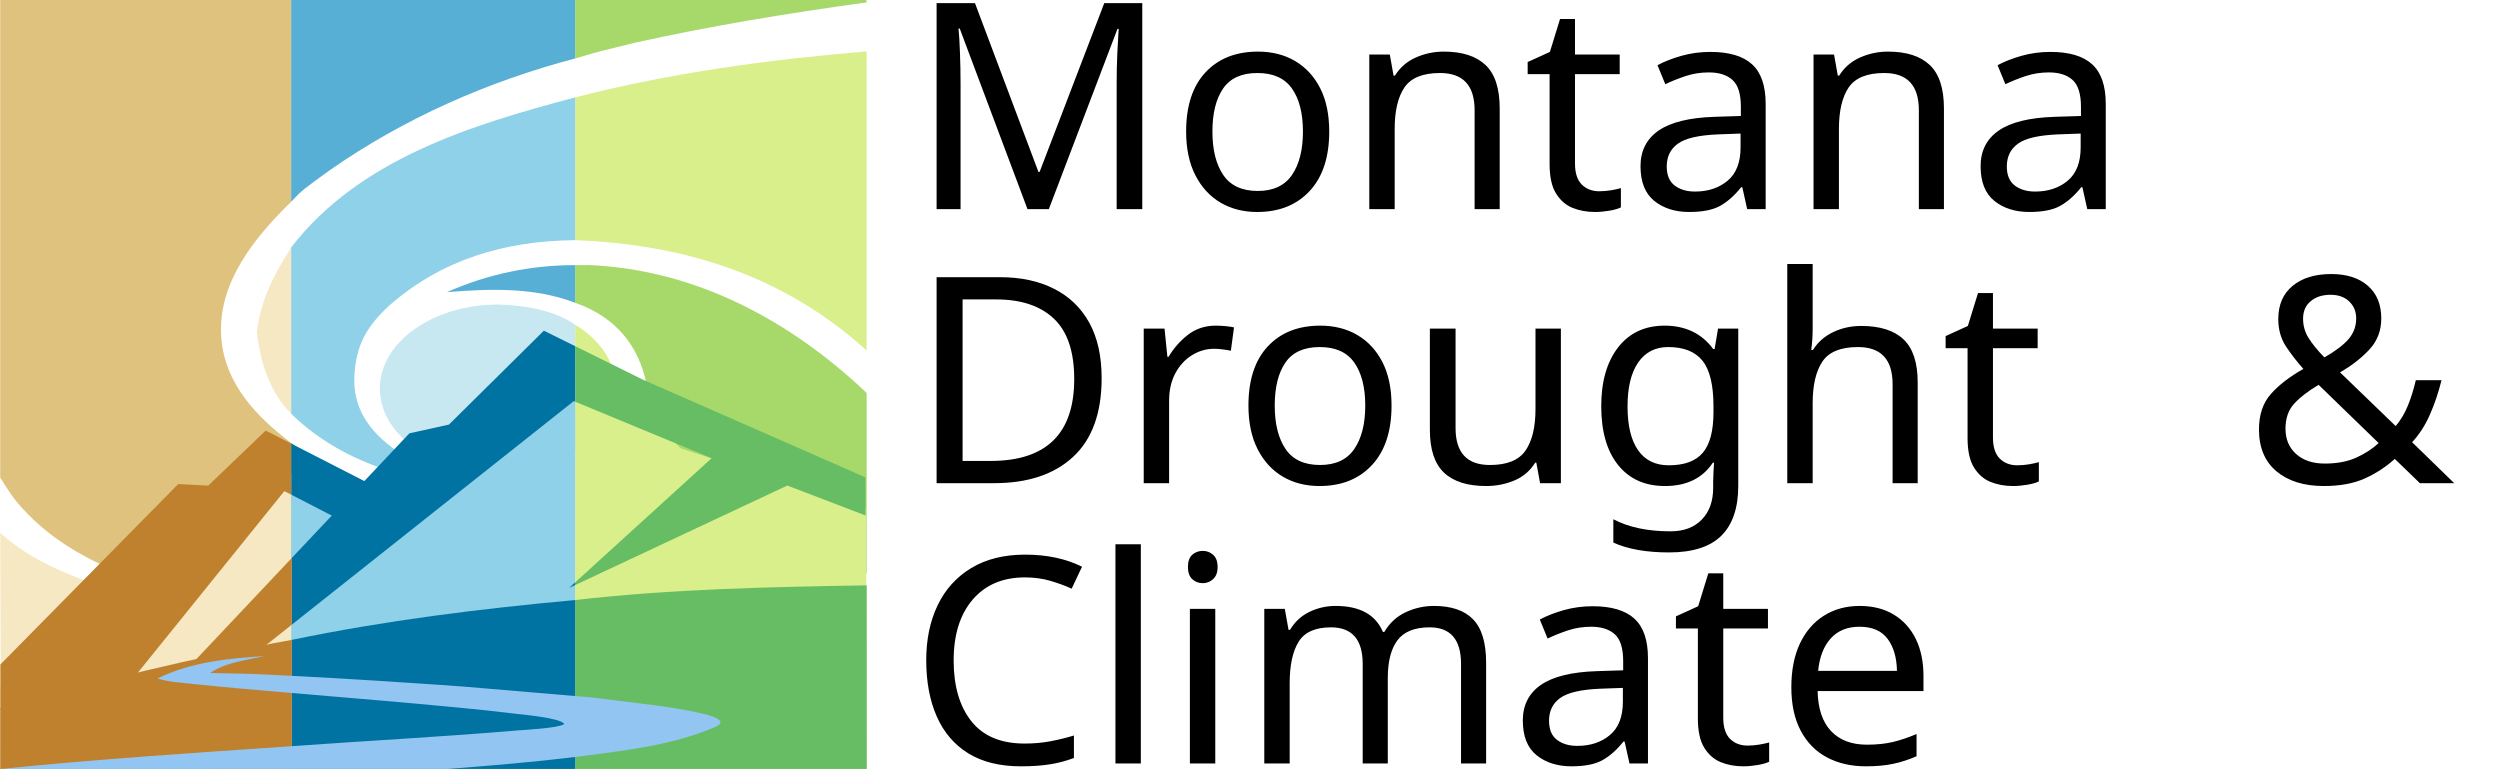
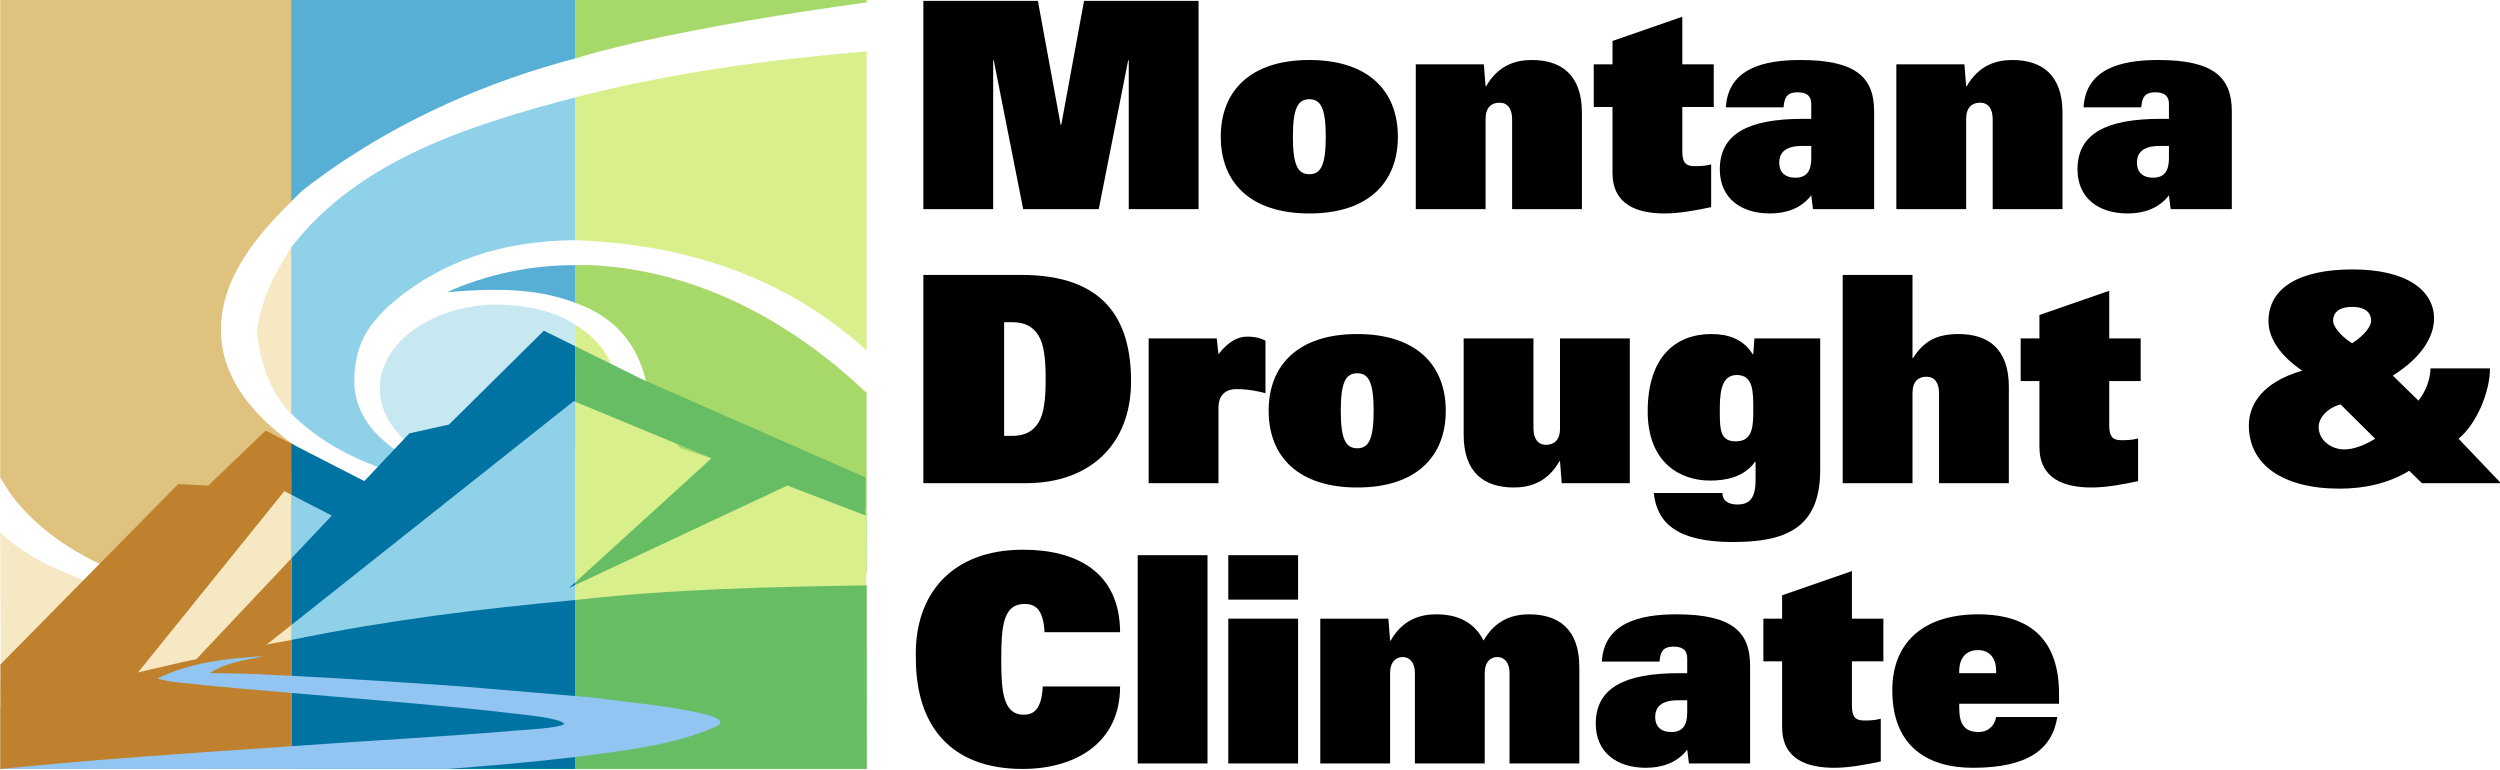
<svg xmlns="http://www.w3.org/2000/svg" version="1.1" x="0" y="0" width="520" height="160" viewBox="0, 0, 520, 160">
  <g id="Layer_1">
    <g id="Logo">
      <path d="M119.63,67.544 C124.6,70.564 127.881,74.942 128.3,80.813 C128.008,87.342 124.633,90.536 119.63,94.083 L119.63,67.544 z" fill="#D9EF8B" />
      <path d="M180.235,0 L180.263,0.502 C163.21,2.84 147.625,5.447 132.187,8.856 C122.393,11.293 126.563,10.136 119.63,12.161 L119.63,0 L180.235,0 z" fill="#A6D96A" />
      <path d="M180.263,10.683 L180.263,72.905 C163.099,57.34 142.441,50.82 119.63,49.956 L119.63,20.258 C139.476,15.14 159.864,12.397 180.263,10.683 z" fill="#D9EF8B" />
      <path d="M122.773,55.14 C144.845,56.157 164.481,66.74 180.263,81.733 L180.263,119.198 C165.841,114.538 146.98,107.671 132.557,103.012 C137.069,87.789 137.331,69.172 119.63,62.982 L119.63,55.142 L122.773,55.14 z" fill="#A6D96A" />
      <path d="M119.63,78.373 L134.187,85.403 L141.544,93.229 L180.14,105.968 L180.28,159.95 L119.63,159.95 L119.63,78.373 z" fill="#D9EF8B" />
      <path d="M119.63,72.002 L133.732,78.977 L180.012,99.295 L180.032,107.22 L163.763,100.991 L119.63,121.691 L119.63,121.142 L148.016,95.306 L119.63,83.554 L119.63,72.002 z" fill="#66BD63" />
      <path d="M180.28,121.755 L180.28,156.117 L180.28,159.935 L119.63,159.94 L119.63,124.809 C139.762,122.505 160.039,122.08 180.28,121.755 z" fill="#66BD63" />
      <path d="M60.549,92.12 C66.663,96.676 73.691,99.795 80.731,102.614 C74.798,111.811 69.4,120.741 63.465,129.937 L60.549,129.271 L60.549,92.12 z" fill="#58AFD6" />
      <path d="M119.63,0 L119.63,12.161 C101.387,16.974 84.046,24.62 68.565,35.421 C62.791,39.611 63.018,39.394 60.549,41.972 L60.549,0 L119.63,0 z" fill="#58AFD6" />
      <path d="M119.63,20.258 L119.63,49.956 C104.995,50.089 91.802,53.949 80.734,63.752 C76.193,68.084 74.074,71.743 73.717,78.185 C72.994,91.212 87.054,98.57 106.948,103.068 C90.345,100.988 72.898,98.202 60.548,86.03 L60.548,51.486 C74.727,33.073 98.04,25.985 119.63,20.258 z" fill="#8FD1E9" />
      <path d="M119.63,55.142 L119.63,62.982 C111.142,59.714 101.894,60.043 92.986,60.766 C101.362,57.003 110.463,55.149 119.63,55.142 z" fill="#58AFD6" />
      <path d="M103.653,63.341 C108.892,63.504 115.241,64.432 119.63,67.544 L119.63,94.083 C114.934,97.193 109.155,98.089 103.653,98.286 C90.044,98.286 79.008,90.462 79.008,80.813 C79.008,71.165 90.044,63.341 103.653,63.341 z" fill="#C7E7F1" />
      <path d="M115.427,76.343 L119.63,78.373 L119.63,159.95 L60.549,159.95 L60.549,98.558 L61.721,98.995 L76.435,108.879 L85.631,94.876 L95.075,93.893 L115.427,76.343 z" fill="#8FD1E9" />
      <path d="M113.12,68.782 L119.63,72.002 L119.63,83.554 L119.338,83.433 L60.696,129.928 L60.696,116.055 L85.153,90.132 L93.384,88.31 L113.12,68.782 z" fill="#0073A2" />
      <path d="M119.63,121.142 L119.63,121.691 L118.384,122.275 L119.63,121.142 z" fill="#0073A2" />
      <path d="M60.549,92.261 L76.134,100.244 L70.547,108.037 L60.549,102.876 L60.549,92.261 z" fill="#0073A2" />
      <path d="M119.63,124.809 L119.63,159.94 L60.696,159.945 L60.696,133.094 C80.149,129.055 99.862,126.614 119.63,124.809 z" fill="#0073A2" />
      <path d="M0.046,110.845 C9.112,118.937 18.554,120.358 28.613,125.507 L0.226,160 L0.046,110.845" fill="#F6E8C3" />
      <path d="M60.548,51.486 L60.548,86.03 C56.014,81.476 54.081,75.163 53.432,68.945 C54.396,61.979 56.909,57.313 60.548,51.486 z" fill="#F6E8C3" />
      <path d="M60.549,0 L60.549,41.972 C52.892,49.482 45.119,58.916 46.037,70.383 C46.792,79.818 53.363,86.714 60.549,92.12 L60.549,129.271 C42.333,124.414 19.45,120.993 5.744,106.884 C2.73,103.782 2.049,102.479 0.045,99.334 L0.045,0 L60.549,0 z" fill="#DFC27D" />
      <path d="M55.1,96.524 L60.549,98.558 L60.549,159.95 L0.167,159.95 L-0,142.819 L37.811,108.879 L43.329,108.879 L55.1,96.524 z" fill="#F6E8C3" />
      <path d="M60.696,116.055 L60.696,129.928 L54.592,134.768 L40.564,137.394 L60.696,116.055 z" fill="#BF812D" />
      <path d="M55.268,89.556 L60.549,92.261 L60.549,102.876 L59.145,102.151 L27.372,141.526 L0.083,147.608 L0.079,138.213 L37.074,100.68 L43.308,101.007 L55.268,89.556 z" fill="#BF812D" />
      <path d="M60.696,133.094 L60.696,159.945 L0.046,159.95 L0.046,159.824 L0.056,147.305 C20.068,141.78 40.254,136.765 60.696,133.094 z" fill="#BF812D" />
      <path d="M55.012,136.467 C51.34,137.299 46.882,137.763 43.727,139.984 C54.946,140.224 49.339,140.029 60.548,140.568 L60.548,140.568 C66.777,140.891 73.006,141.235 79.229,141.643 C102.184,143.168 88.712,142.191 119.63,144.777 L119.629,144.776 C126.599,145.359 121.123,144.874 136.012,146.67 C139.634,147.171 142.632,147.629 146.097,148.428 C147.367,148.72 151.896,149.847 148.789,151.207 C139.601,155.142 129.45,156.177 119.63,157.455 L119.629,157.455 C110.847,158.527 102.026,159.245 93.207,159.939 L60.549,159.943 L60.549,159.943 L0.045,159.95 C20.174,157.908 40.366,156.594 60.548,155.217 L60.548,155.217 C76.305,154.07 92.088,153.259 107.83,151.915 C109.103,151.806 116.085,151.468 117.37,150.612 C116.808,149.338 108.356,148.596 107.622,148.503 C103.976,148.045 98.912,147.517 95.321,147.173 C83.739,146.063 72.142,145.11 60.549,144.129 L60.548,144.128 C53.532,143.511 46.507,142.969 39.506,142.192 C37.409,141.96 34.822,141.812 32.758,141.125 C39.686,137.718 47.417,136.933 55.012,136.467 L55.012,136.467 L55.013,136.467 L55.013,136.467 L55.012,136.467 z" fill="#92C5F2" />
    </g>
-     <text transform="matrix(1, 0, 0, 1, 329.91, 135.8)">
-       <tspan x="-140.91" y="23" font-family="Univers-ExtraBlack" font-size="60" fill="#000000">Climate</tspan>
-     </text>
-     <text transform="matrix(1, 0, 0, 1, 369.41, 77.5)">
-       <tspan x="-180.41" y="23" font-family="Univers-ExtraBlack" font-size="60" fill="#000000">Drought </tspan>
-       <tspan x="97.27" y="23" font-family="Univers-ExtraBlack" font-size="60" kerning="0" fill="#000000">&amp;</tspan>
-     </text>
-     <text transform="matrix(1, 0, 0, 1, 329.91, 20.5)">
-       <tspan x="-140.91" y="23" font-family="Univers-ExtraBlack" font-size="60" fill="#000000">Montana</tspan>
-     </text>
+     <path d="M216.9,142.78 C216.66,147.34 215.16,148.66 212.94,148.66 C208.62,148.66 208.26,143.74 208.26,137.14 C208.26,130.18 208.68,125.62 213.12,125.62 C215.22,125.62 217.02,126.58 217.26,131.5 L232.98,131.5 C232.92,118.78 223.68,114.34 212.76,114.34 C198.12,114.34 190.08,123.46 190.5,136.96 C190.5,150.7 197.52,159.94 212.7,159.94 C223.44,159.94 232.98,154.72 232.98,142.78 z" fill="#000000" />
+     <path d="M236.64,158.8 L251.16,158.8 L251.16,115.48 L236.64,115.48 z" fill="#000000" />
+     <path d="M255.48,158.8 L270,158.8 L270,128.68 L255.48,128.68 z M255.48,124.72 L270,124.72 L270,115.48 L255.48,115.48 z" fill="#000000" />
+     <path d="M274.62,158.8 L289.14,158.8 L289.14,140.02 C289.14,137.62 290.4,136.66 291.78,136.66 C293.16,136.66 294.3,137.8 294.3,139.9 L294.3,158.8 L308.82,158.8 L308.82,140.02 C308.82,137.62 310.08,136.66 311.46,136.66 C312.84,136.66 313.98,137.8 313.98,139.9 L313.98,158.8 L328.5,158.8 L328.5,138.76 C328.5,130.78 324.12,127.78 318.06,127.78 C314.64,127.78 311.04,128.92 308.58,133.24 C306.72,129.52 303.36,127.78 298.74,127.78 C295.32,127.78 291.72,128.92 289.26,133.24 L289.14,133.24 L288.78,128.68 L274.62,128.68 z" fill="#000000" />
+     <path d="M350.94,140.02 L349.2,140.02 C337.92,140.02 331.92,143.08 331.92,150.52 C331.92,156.46 336.24,159.7 342.36,159.7 C345.66,159.7 348.84,158.68 350.94,155.92 L351.3,158.8 L364.02,158.8 L364.02,138.46 C364.02,131.44 360.3,127.78 348.72,127.78 C341.1,127.78 333.66,129.52 333.18,137.62 L345.18,137.62 C345.36,135.1 346.32,134.5 348.12,134.5 C350.16,134.5 350.94,135.4 350.94,136.9 z M350.94,148.18 C350.94,150.64 350.16,152.26 347.64,152.26 C345.42,152.26 344.28,151.06 344.28,149.14 C344.28,147.46 345.12,145.66 348.96,145.66 L350.94,145.66 z" fill="#000000" />
+     <path d="M370.68,151.24 C370.68,157.96 375.9,159.7 381.54,159.7 C384.42,159.7 387.9,159.1 391.2,158.38 L391.2,149.5 C389.88,149.86 388.68,149.86 387.66,149.86 C385.92,149.86 385.2,149.08 385.2,146.8 L385.2,137.56 L391.74,137.56 L391.74,128.68 L385.2,128.68 L385.2,118.78 L370.68,123.82 L370.68,128.68 L366.78,128.68 L366.78,137.56 L370.68,137.56 z" fill="#000000" />
+     <path d="M415.2,149.14 C414.78,151.3 413.22,152.26 411.6,152.26 C408.72,152.26 407.52,150.76 407.52,147.28 L407.52,146.38 L428.28,146.38 L428.28,144.34 C428.28,133.6 422.82,127.78 411.42,127.78 C400.62,127.78 393.6,133.18 393.6,143.56 C393.6,155.74 401.52,159.7 410.34,159.7 C421.62,159.7 426.84,155.98 427.92,149.14 z M407.52,140.02 L407.52,139.6 C407.52,136.72 409.08,135.22 411.42,135.22 C413.7,135.22 415.2,136.72 415.2,139.6 L415.2,140.02 z" fill="#000000" />
+     <path d="M192.06,100.5 L213.42,100.5 C226.74,100.5 235.26,92.4 235.26,79.32 C235.26,66.48 229.74,57.18 212.4,57.18 L192.06,57.18 z M208.86,67.02 L210.54,67.02 C213.3,67.02 214.92,68.04 216,69.78 C217.14,71.58 217.5,74.64 217.5,78.84 C217.5,83.04 217.14,86.1 216,87.9 C214.92,89.64 213.3,90.66 210.54,90.66 L208.86,90.66 z" fill="#000000" />
+     <path d="M238.92,100.5 L253.44,100.5 L253.44,84.72 C253.44,82.8 254.4,80.94 257.16,80.94 C259.74,80.94 261.54,81.36 263.22,81.78 L263.22,70.86 C261.84,70.14 260.58,70.02 259.38,70.02 C257.52,70.02 255.54,70.98 253.44,73.68 L253.08,70.38 L238.92,70.38 z" fill="#000000" />
+     <path d="M263.88,85.44 C263.88,94.98 270.06,101.4 282.3,101.4 C294.54,101.4 300.72,94.98 300.72,85.44 C300.72,75.9 294.54,69.48 282.3,69.48 C270.06,69.48 263.88,75.9 263.88,85.44 z M278.88,85.44 C278.88,79.44 279.96,77.64 282.3,77.64 C284.64,77.64 285.72,79.44 285.72,85.44 C285.72,91.44 284.64,93.24 282.3,93.24 C279.96,93.24 278.88,91.44 278.88,85.44 z" fill="#000000" />
+     <path d="M339,70.38 L324.48,70.38 L324.48,89.16 C324.48,91.56 323.22,92.52 321.6,92.52 C319.86,92.52 318.96,91.26 318.96,89.04 L318.96,70.38 L304.44,70.38 L304.44,90.42 C304.44,98.4 308.82,101.4 314.88,101.4 C318.3,101.4 321.9,100.26 324.36,95.94 L324.48,95.94 L324.84,100.5 L339,100.5 z" fill="#000000" />
+     <path d="M361.02,91.8 C357.84,91.8 357.72,89.4 357.72,85.74 C357.72,82.38 357.72,78 361.26,78 C364.68,78 364.68,81.48 364.68,85.02 C364.68,88.68 364.62,91.8 361.02,91.8 z M365.16,99.84 C365.16,103.62 363.9,104.94 361.38,104.94 C360.36,104.94 359.58,104.7 359.04,104.28 C358.5,103.86 358.26,103.2 358.26,102.54 L343.98,102.54 C344.64,108.66 348.66,112.74 360.42,112.74 C371.16,112.74 378.6,110.04 378.6,97.8 L378.6,70.38 L364.92,70.38 L364.68,73.68 L364.56,73.68 C362.64,70.56 359.52,69.48 355.98,69.48 C348.48,69.48 342.72,74.28 342.72,85.56 C342.72,96.48 349.74,99.96 355.68,99.96 C359.04,99.96 362.76,99.24 365.04,96.06 L365.16,96.06 z" fill="#000000" />
+     <path d="M383.28,100.5 L397.8,100.5 L397.8,81.72 C397.8,79.32 399.06,78.36 400.68,78.36 C402.42,78.36 403.32,79.62 403.32,81.84 L403.32,100.5 L417.84,100.5 L417.84,80.46 C417.84,72.48 413.46,69.48 407.4,69.48 C402.48,69.48 400.02,71.22 397.92,74.46 L397.8,74.46 L397.8,57.18 L383.28,57.18 z" fill="#000000" />
+     <path d="M424.2,92.94 C424.2,99.66 429.42,101.4 435.06,101.4 C437.94,101.4 441.42,100.8 444.72,100.08 L444.72,91.2 C443.4,91.56 442.2,91.56 441.18,91.56 C439.44,91.56 438.72,90.78 438.72,88.5 L438.72,79.26 L445.26,79.26 L445.26,70.38 L438.72,70.38 L438.72,60.48 L424.2,65.52 L424.2,70.38 L420.3,70.38 L420.3,79.26 L424.2,79.26 z" fill="#000000" />
+     <path d="M503.76,100.5 L520.2,100.5 L511.38,91.26 C515.16,88.14 517.92,81.48 517.92,76.62 L505.56,76.62 C505.44,79.14 504.54,81.42 503.04,83.34 L497.7,78.12 C503.64,74.4 506.28,70.08 506.28,66.24 C506.28,60.48 500.7,56.04 489.36,56.04 C478.32,56.04 471.84,59.82 471.84,66.84 C471.84,70.56 474.6,74.22 478.86,77.1 C470.7,79.44 467.76,84.06 467.76,88.5 C467.76,96.6 474.72,101.64 486.66,101.64 C491.76,101.64 496.8,100.56 501.12,97.92 z M494.04,91.26 C491.76,92.64 489.54,93.48 487.62,93.48 C484.86,93.48 482.28,91.56 482.28,88.8 C482.28,87.12 483.78,84.96 486.84,84.12 z M485.28,66.72 C485.28,65.34 486.12,63.84 489.24,63.84 C492.36,63.84 493.2,65.34 493.2,66.72 C493.2,67.8 491.88,69.72 489.24,71.4 C486.6,69.72 485.28,67.8 485.28,66.72 z" fill="#000000" />
+     <path d="M234.78,43.5 L249.3,43.5 L249.3,0.18 L225.48,0.18 L220.74,25.98 L220.62,25.98 L215.88,0.18 L192.06,0.18 L192.06,43.5 L206.58,43.5 L206.58,12.54 L206.7,12.54 L212.82,43.5 L228.54,43.5 L234.66,12.54 L234.78,12.54 z" fill="#000000" />
+     <path d="M253.92,28.44 C253.92,37.98 260.1,44.4 272.34,44.4 C284.58,44.4 290.76,37.98 290.76,28.44 C290.76,18.9 284.58,12.48 272.34,12.48 C260.1,12.48 253.92,18.9 253.92,28.44 z M268.92,28.44 C268.92,22.44 270,20.64 272.34,20.64 C274.68,20.64 275.76,22.44 275.76,28.44 C275.76,34.44 274.68,36.24 272.34,36.24 C270,36.24 268.92,34.44 268.92,28.44 z" fill="#000000" />
+     <path d="M294.48,43.5 L309,43.5 L309,24.72 C309,22.32 310.26,21.36 311.88,21.36 C313.62,21.36 314.52,22.62 314.52,24.84 L314.52,43.5 L329.04,43.5 L329.04,23.46 C329.04,15.48 324.66,12.48 318.6,12.48 C315.18,12.48 311.58,13.62 309.12,17.94 L309,17.94 L308.64,13.38 L294.48,13.38 z" fill="#000000" />
+     <path d="M335.4,35.94 C335.4,42.66 340.62,44.4 346.26,44.4 C349.14,44.4 352.62,43.8 355.92,43.08 L355.92,34.2 C354.6,34.56 353.4,34.56 352.38,34.56 C350.64,34.56 349.92,33.78 349.92,31.5 L349.92,22.26 L356.46,22.26 L356.46,13.38 L349.92,13.38 L349.92,3.48 L335.4,8.52 L335.4,13.38 L331.5,13.38 L331.5,22.26 L335.4,22.26 z" fill="#000000" />
+     <path d="M376.74,24.72 L375,24.72 C363.72,24.72 357.72,27.78 357.72,35.22 C357.72,41.16 362.04,44.4 368.16,44.4 C371.46,44.4 374.64,43.38 376.74,40.62 L377.1,43.5 L389.82,43.5 L389.82,23.16 C389.82,16.14 386.1,12.48 374.52,12.48 C366.9,12.48 359.46,14.22 358.98,22.32 L370.98,22.32 C371.16,19.8 372.12,19.2 373.92,19.2 C375.96,19.2 376.74,20.1 376.74,21.6 z M376.74,32.88 C376.74,35.34 375.96,36.96 373.44,36.96 C371.22,36.96 370.08,35.76 370.08,33.84 C370.08,32.16 370.92,30.36 374.76,30.36 L376.74,30.36 z" fill="#000000" />
+     <path d="M394.44,43.5 L408.96,43.5 L408.96,24.72 C408.96,22.32 410.22,21.36 411.84,21.36 C413.58,21.36 414.48,22.62 414.48,24.84 L414.48,43.5 L429,43.5 L429,23.46 C429,15.48 424.62,12.48 418.56,12.48 C415.14,12.48 411.54,13.62 409.08,17.94 L408.96,17.94 L408.6,13.38 L394.44,13.38 z" fill="#000000" />
+     <path d="M451.14,24.72 L449.4,24.72 C438.12,24.72 432.12,27.78 432.12,35.22 C432.12,41.16 436.44,44.4 442.56,44.4 C445.86,44.4 449.04,43.38 451.14,40.62 L451.5,43.5 L464.22,43.5 L464.22,23.16 C464.22,16.14 460.5,12.48 448.92,12.48 C441.3,12.48 433.86,14.22 433.38,22.32 L445.38,22.32 C445.56,19.8 446.52,19.2 448.32,19.2 C450.36,19.2 451.14,20.1 451.14,21.6 z M451.14,32.88 C451.14,35.34 450.36,36.96 447.84,36.96 C445.62,36.96 444.48,35.76 444.48,33.84 C444.48,32.16 445.32,30.36 449.16,30.36 L451.14,30.36 z" fill="#000000" />
  </g>
</svg>
